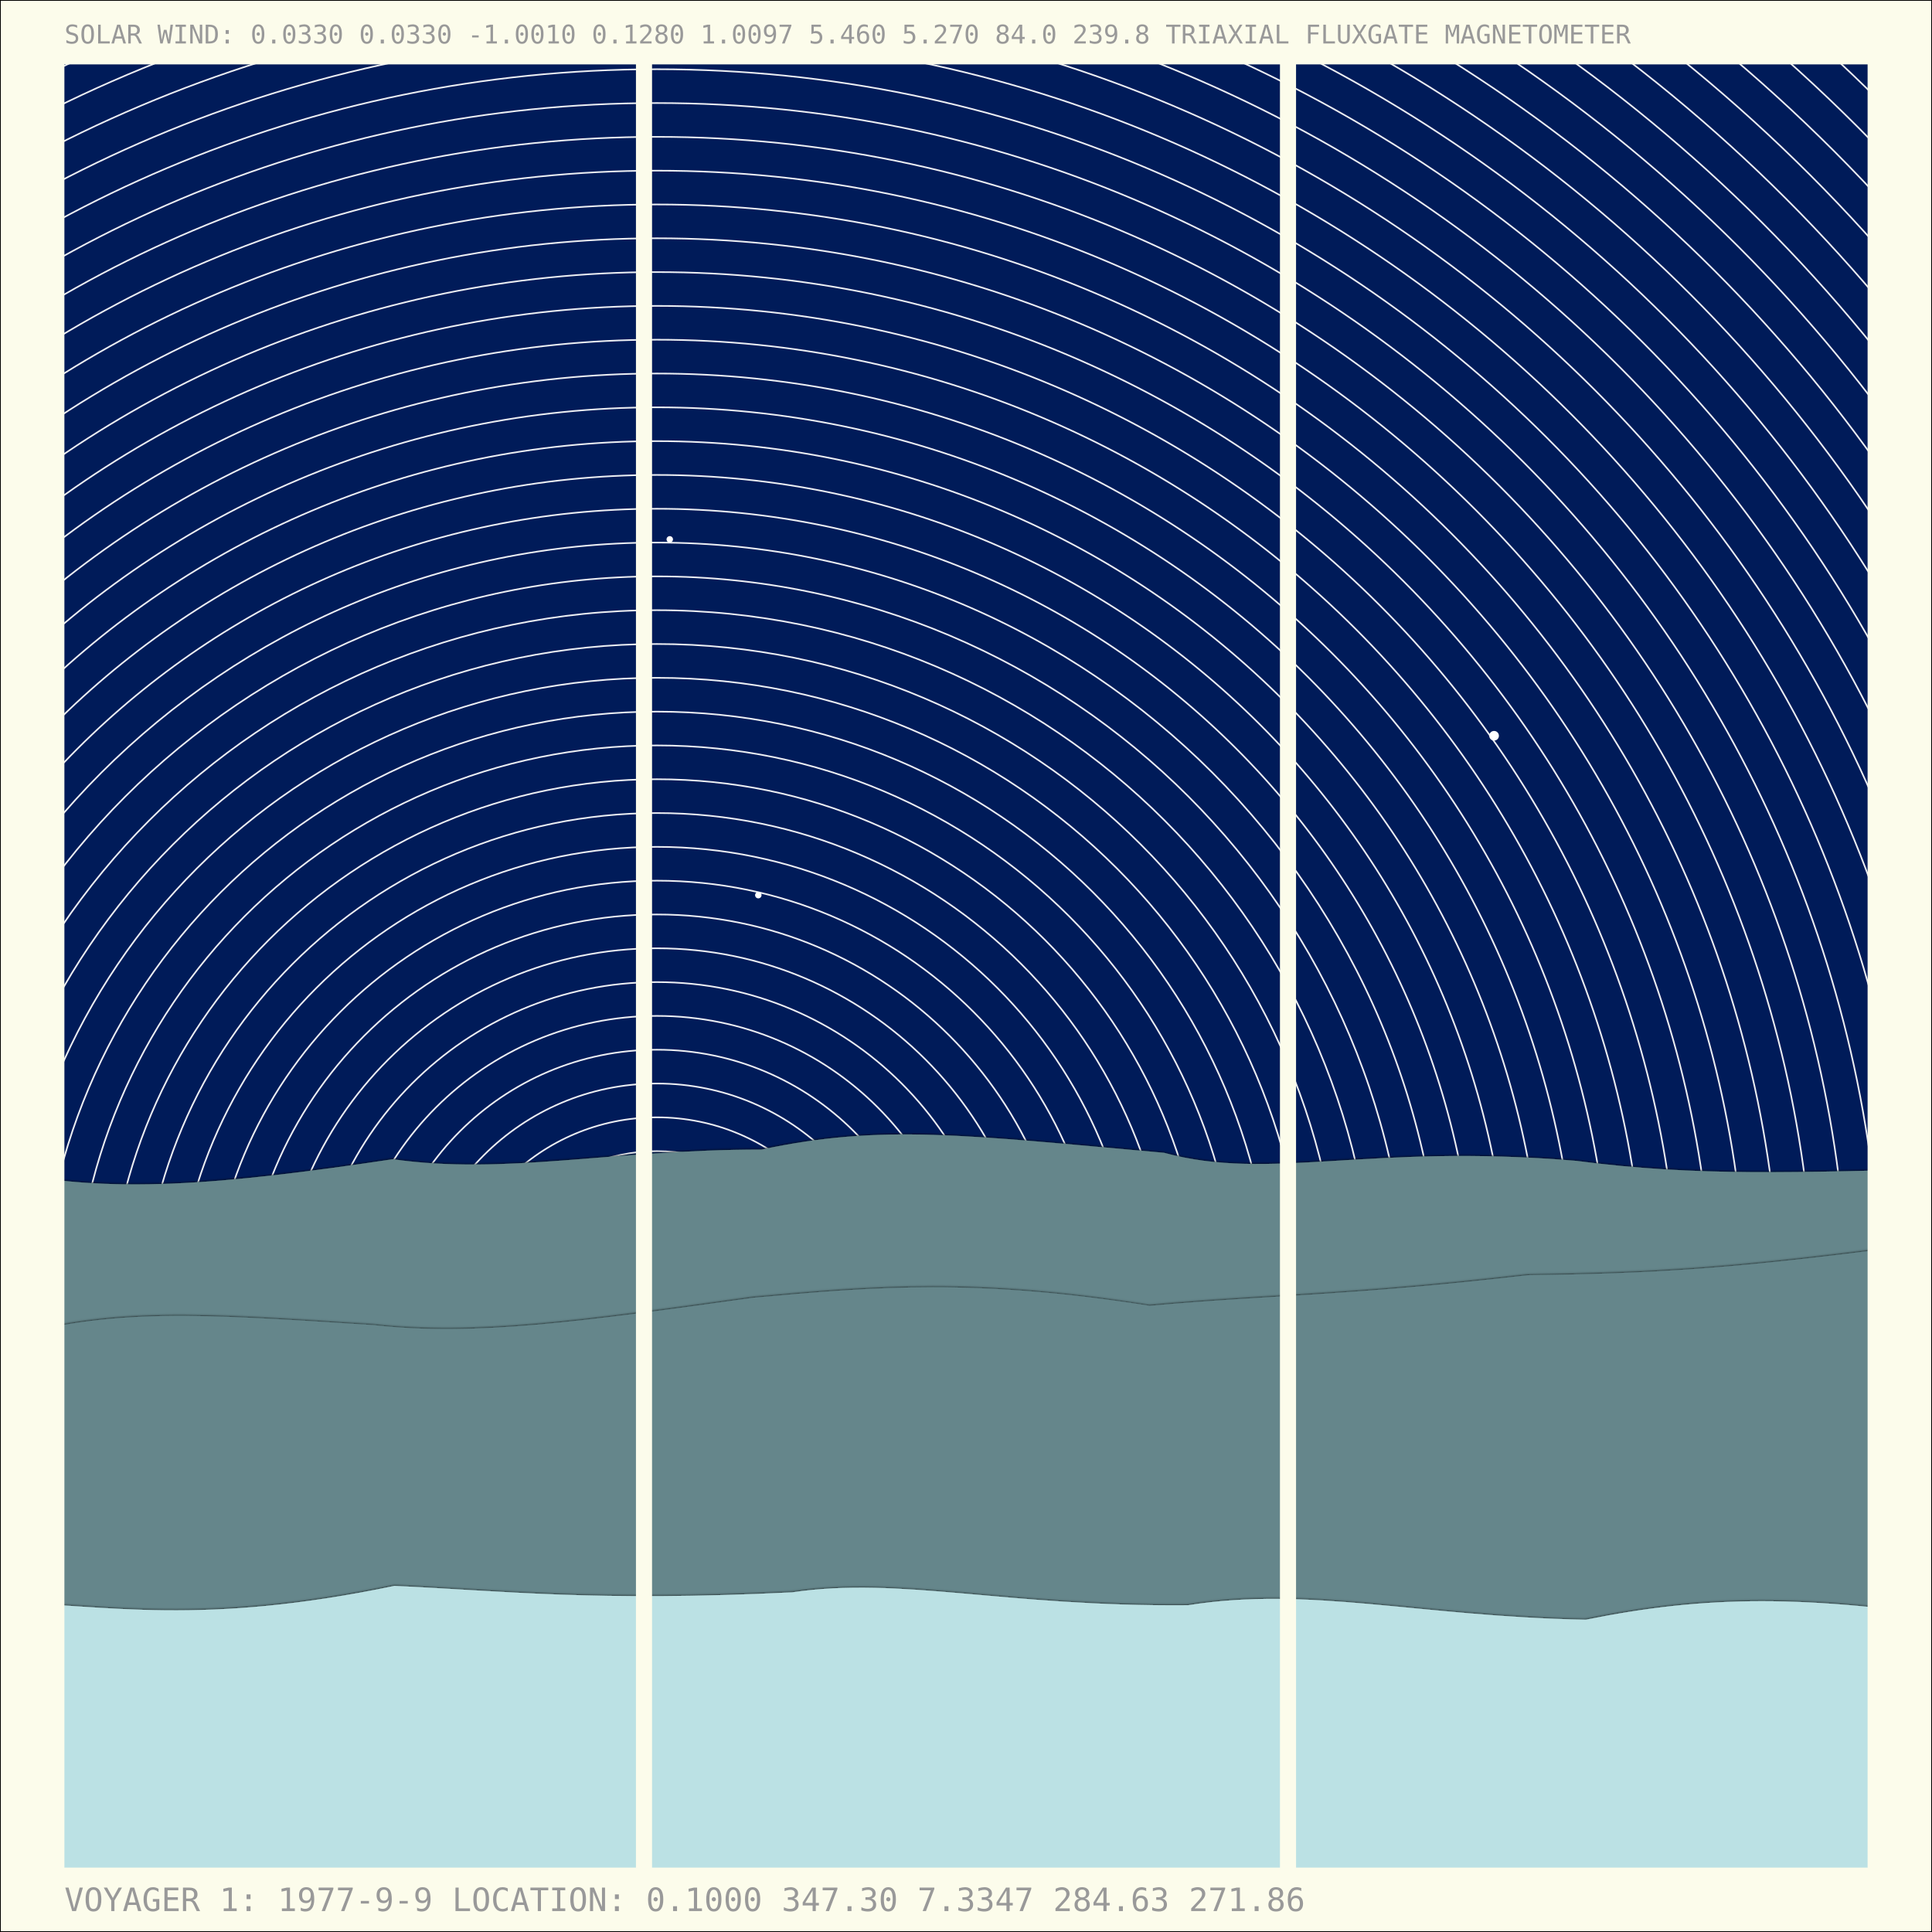
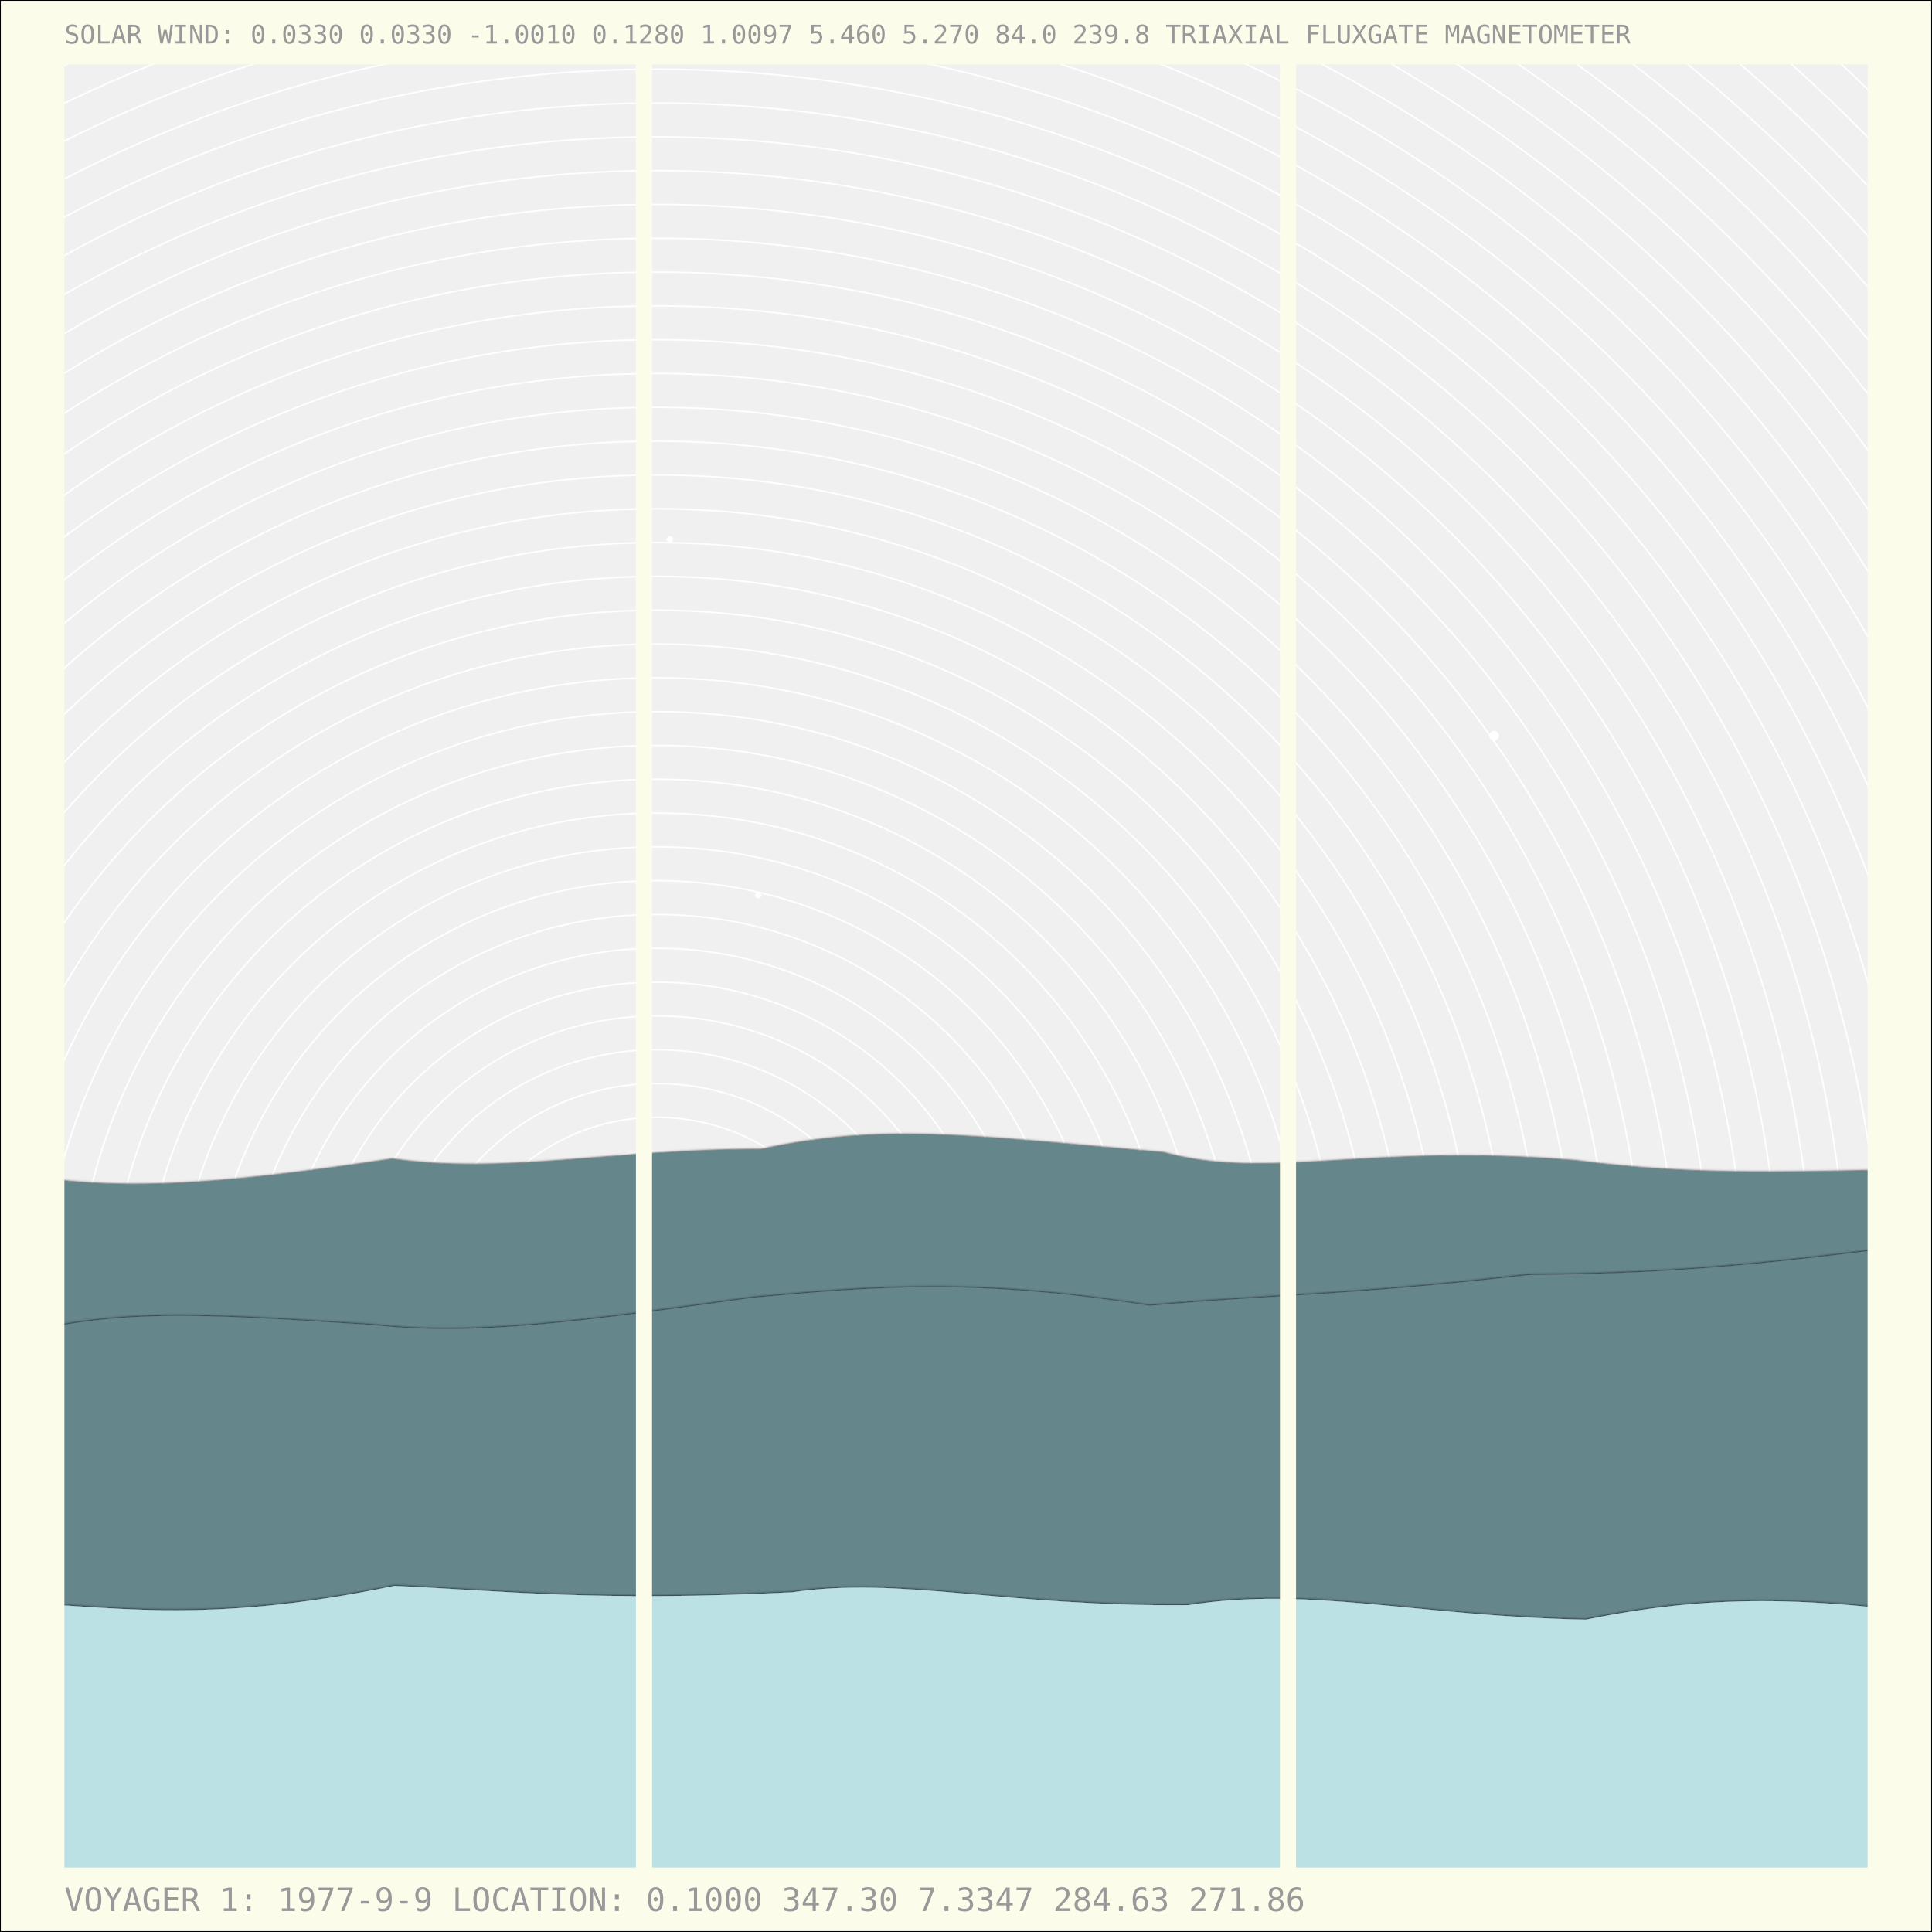
<svg xmlns="http://www.w3.org/2000/svg" width="1200px" height="1200px" version="1.1">
  <defs>
    <linearGradient id="wc0" gradientTransform="rotate(90)">
      <stop offset="5%" stop-color="#65868B" />
      <stop offset="95%" stop-color="#65868B" />
    </linearGradient>
    <linearGradient id="wc1" gradientTransform="rotate(90)">
      <stop offset="5%" stop-color="#65868B" />
      <stop offset="95%" stop-color="#65868B" />
    </linearGradient>
    <linearGradient id="wc2" gradientTransform="rotate(90)">
      <stop offset="5%" stop-color="#BBE1E4" />
      <stop offset="95%" stop-color="#BBE1E4" />
    </linearGradient>
    <filter id="shadow">
      <feDropShadow dx="-0.231" dy="-0.133" stdDeviation="0.817" />
    </filter>
  </defs>
-   <g>
-     <path fill="#001b59" d="M 0 0 h 1200 v 1200 H 0 z" />
-   </g>
  <circle cx="928" cy="457" r="3" fill-opacity="1" fill="#ffffff" />
  <circle cx="416" cy="335" r="2" fill-opacity="1" fill="#ffffff" />
  <circle cx="471" cy="556" r="2" fill-opacity="1" fill="#ffffff" />
  <circle cx="408" cy="825" r="2000" stroke-width="1px" stroke-dasharray="0px 0px" fill="none" stroke="#ffffff" stroke-opacity="100%" opacity="92%" />
  <circle cx="408" cy="825" r="1979" stroke-width="1px" stroke-dasharray="0px 0px" fill="none" stroke="#ffffff" stroke-opacity="100%" opacity="92%" />
  <circle cx="408" cy="825" r="1958" stroke-width="1px" stroke-dasharray="0px 0px" fill="none" stroke="#ffffff" stroke-opacity="100%" opacity="92%" />
  <circle cx="408" cy="825" r="1937" stroke-width="1px" stroke-dasharray="0px 0px" fill="none" stroke="#ffffff" stroke-opacity="100%" opacity="92%" />
  <circle cx="408" cy="825" r="1916" stroke-width="1px" stroke-dasharray="0px 0px" fill="none" stroke="#ffffff" stroke-opacity="100%" opacity="92%" />
  <circle cx="408" cy="825" r="1895" stroke-width="1px" stroke-dasharray="0px 0px" fill="none" stroke="#ffffff" stroke-opacity="100%" opacity="92%" />
  <circle cx="408" cy="825" r="1874" stroke-width="1px" stroke-dasharray="0px 0px" fill="none" stroke="#ffffff" stroke-opacity="100%" opacity="92%" />
  <circle cx="408" cy="825" r="1853" stroke-width="1px" stroke-dasharray="0px 0px" fill="none" stroke="#ffffff" stroke-opacity="100%" opacity="92%" />
  <circle cx="408" cy="825" r="1832" stroke-width="1px" stroke-dasharray="0px 0px" fill="none" stroke="#ffffff" stroke-opacity="100%" opacity="92%" />
  <circle cx="408" cy="825" r="1811" stroke-width="1px" stroke-dasharray="0px 0px" fill="none" stroke="#ffffff" stroke-opacity="100%" opacity="92%" />
  <circle cx="408" cy="825" r="1790" stroke-width="1px" stroke-dasharray="0px 0px" fill="none" stroke="#ffffff" stroke-opacity="100%" opacity="92%" />
  <circle cx="408" cy="825" r="1769" stroke-width="1px" stroke-dasharray="0px 0px" fill="none" stroke="#ffffff" stroke-opacity="100%" opacity="92%" />
  <circle cx="408" cy="825" r="1748" stroke-width="1px" stroke-dasharray="0px 0px" fill="none" stroke="#ffffff" stroke-opacity="100%" opacity="92%" />
  <circle cx="408" cy="825" r="1727" stroke-width="1px" stroke-dasharray="0px 0px" fill="none" stroke="#ffffff" stroke-opacity="100%" opacity="92%" />
  <circle cx="408" cy="825" r="1706" stroke-width="1px" stroke-dasharray="0px 0px" fill="none" stroke="#ffffff" stroke-opacity="100%" opacity="92%" />
  <circle cx="408" cy="825" r="1685" stroke-width="1px" stroke-dasharray="0px 0px" fill="none" stroke="#ffffff" stroke-opacity="100%" opacity="92%" />
  <circle cx="408" cy="825" r="1664" stroke-width="1px" stroke-dasharray="0px 0px" fill="none" stroke="#ffffff" stroke-opacity="100%" opacity="92%" />
  <circle cx="408" cy="825" r="1643" stroke-width="1px" stroke-dasharray="0px 0px" fill="none" stroke="#ffffff" stroke-opacity="100%" opacity="92%" />
  <circle cx="408" cy="825" r="1622" stroke-width="1px" stroke-dasharray="0px 0px" fill="none" stroke="#ffffff" stroke-opacity="100%" opacity="92%" />
  <circle cx="408" cy="825" r="1601" stroke-width="1px" stroke-dasharray="0px 0px" fill="none" stroke="#ffffff" stroke-opacity="100%" opacity="92%" />
  <circle cx="408" cy="825" r="1580" stroke-width="1px" stroke-dasharray="0px 0px" fill="none" stroke="#ffffff" stroke-opacity="100%" opacity="92%" />
  <circle cx="408" cy="825" r="1559" stroke-width="1px" stroke-dasharray="0px 0px" fill="none" stroke="#ffffff" stroke-opacity="100%" opacity="92%" />
  <circle cx="408" cy="825" r="1538" stroke-width="1px" stroke-dasharray="0px 0px" fill="none" stroke="#ffffff" stroke-opacity="100%" opacity="92%" />
  <circle cx="408" cy="825" r="1517" stroke-width="1px" stroke-dasharray="0px 0px" fill="none" stroke="#ffffff" stroke-opacity="100%" opacity="92%" />
  <circle cx="408" cy="825" r="1496" stroke-width="1px" stroke-dasharray="0px 0px" fill="none" stroke="#ffffff" stroke-opacity="100%" opacity="92%" />
  <circle cx="408" cy="825" r="1475" stroke-width="1px" stroke-dasharray="0px 0px" fill="none" stroke="#ffffff" stroke-opacity="100%" opacity="92%" />
  <circle cx="408" cy="825" r="1454" stroke-width="1px" stroke-dasharray="0px 0px" fill="none" stroke="#ffffff" stroke-opacity="100%" opacity="92%" />
  <circle cx="408" cy="825" r="1433" stroke-width="1px" stroke-dasharray="0px 0px" fill="none" stroke="#ffffff" stroke-opacity="100%" opacity="92%" />
  <circle cx="408" cy="825" r="1412" stroke-width="1px" stroke-dasharray="0px 0px" fill="none" stroke="#ffffff" stroke-opacity="100%" opacity="92%" />
  <circle cx="408" cy="825" r="1391" stroke-width="1px" stroke-dasharray="0px 0px" fill="none" stroke="#ffffff" stroke-opacity="100%" opacity="92%" />
  <circle cx="408" cy="825" r="1370" stroke-width="1px" stroke-dasharray="0px 0px" fill="none" stroke="#ffffff" stroke-opacity="100%" opacity="92%" />
  <circle cx="408" cy="825" r="1349" stroke-width="1px" stroke-dasharray="0px 0px" fill="none" stroke="#ffffff" stroke-opacity="100%" opacity="92%" />
  <circle cx="408" cy="825" r="1328" stroke-width="1px" stroke-dasharray="0px 0px" fill="none" stroke="#ffffff" stroke-opacity="100%" opacity="92%" />
  <circle cx="408" cy="825" r="1307" stroke-width="1px" stroke-dasharray="0px 0px" fill="none" stroke="#ffffff" stroke-opacity="100%" opacity="92%" />
  <circle cx="408" cy="825" r="1286" stroke-width="1px" stroke-dasharray="0px 0px" fill="none" stroke="#ffffff" stroke-opacity="100%" opacity="92%" />
  <circle cx="408" cy="825" r="1265" stroke-width="1px" stroke-dasharray="0px 0px" fill="none" stroke="#ffffff" stroke-opacity="100%" opacity="92%" />
  <circle cx="408" cy="825" r="1244" stroke-width="1px" stroke-dasharray="0px 0px" fill="none" stroke="#ffffff" stroke-opacity="100%" opacity="92%" />
  <circle cx="408" cy="825" r="1223" stroke-width="1px" stroke-dasharray="0px 0px" fill="none" stroke="#ffffff" stroke-opacity="100%" opacity="92%" />
  <circle cx="408" cy="825" r="1202" stroke-width="1px" stroke-dasharray="0px 0px" fill="none" stroke="#ffffff" stroke-opacity="100%" opacity="92%" />
  <circle cx="408" cy="825" r="1181" stroke-width="1px" stroke-dasharray="0px 0px" fill="none" stroke="#ffffff" stroke-opacity="100%" opacity="92%" />
  <circle cx="408" cy="825" r="1160" stroke-width="1px" stroke-dasharray="0px 0px" fill="none" stroke="#ffffff" stroke-opacity="100%" opacity="92%" />
  <circle cx="408" cy="825" r="1139" stroke-width="1px" stroke-dasharray="0px 0px" fill="none" stroke="#ffffff" stroke-opacity="100%" opacity="92%" />
  <circle cx="408" cy="825" r="1118" stroke-width="1px" stroke-dasharray="0px 0px" fill="none" stroke="#ffffff" stroke-opacity="100%" opacity="92%" />
  <circle cx="408" cy="825" r="1097" stroke-width="1px" stroke-dasharray="0px 0px" fill="none" stroke="#ffffff" stroke-opacity="100%" opacity="92%" />
  <circle cx="408" cy="825" r="1076" stroke-width="1px" stroke-dasharray="0px 0px" fill="none" stroke="#ffffff" stroke-opacity="100%" opacity="92%" />
  <circle cx="408" cy="825" r="1055" stroke-width="1px" stroke-dasharray="0px 0px" fill="none" stroke="#ffffff" stroke-opacity="100%" opacity="92%" />
  <circle cx="408" cy="825" r="1034" stroke-width="1px" stroke-dasharray="0px 0px" fill="none" stroke="#ffffff" stroke-opacity="100%" opacity="92%" />
  <circle cx="408" cy="825" r="1013" stroke-width="1px" stroke-dasharray="0px 0px" fill="none" stroke="#ffffff" stroke-opacity="100%" opacity="92%" />
  <circle cx="408" cy="825" r="992" stroke-width="1px" stroke-dasharray="0px 0px" fill="none" stroke="#ffffff" stroke-opacity="100%" opacity="92%" />
  <circle cx="408" cy="825" r="971" stroke-width="1px" stroke-dasharray="0px 0px" fill="none" stroke="#ffffff" stroke-opacity="100%" opacity="92%" />
  <circle cx="408" cy="825" r="950" stroke-width="1px" stroke-dasharray="0px 0px" fill="none" stroke="#ffffff" stroke-opacity="100%" opacity="92%" />
  <circle cx="408" cy="825" r="929" stroke-width="1px" stroke-dasharray="0px 0px" fill="none" stroke="#ffffff" stroke-opacity="100%" opacity="92%" />
  <circle cx="408" cy="825" r="908" stroke-width="1px" stroke-dasharray="0px 0px" fill="none" stroke="#ffffff" stroke-opacity="100%" opacity="92%" />
  <circle cx="408" cy="825" r="887" stroke-width="1px" stroke-dasharray="0px 0px" fill="none" stroke="#ffffff" stroke-opacity="100%" opacity="92%" />
  <circle cx="408" cy="825" r="866" stroke-width="1px" stroke-dasharray="0px 0px" fill="none" stroke="#ffffff" stroke-opacity="100%" opacity="92%" />
  <circle cx="408" cy="825" r="845" stroke-width="1px" stroke-dasharray="0px 0px" fill="none" stroke="#ffffff" stroke-opacity="100%" opacity="92%" />
  <circle cx="408" cy="825" r="824" stroke-width="1px" stroke-dasharray="0px 0px" fill="none" stroke="#ffffff" stroke-opacity="100%" opacity="92%" />
  <circle cx="408" cy="825" r="803" stroke-width="1px" stroke-dasharray="0px 0px" fill="none" stroke="#ffffff" stroke-opacity="100%" opacity="92%" />
  <circle cx="408" cy="825" r="782" stroke-width="1px" stroke-dasharray="0px 0px" fill="none" stroke="#ffffff" stroke-opacity="100%" opacity="92%" />
  <circle cx="408" cy="825" r="761" stroke-width="1px" stroke-dasharray="0px 0px" fill="none" stroke="#ffffff" stroke-opacity="100%" opacity="92%" />
  <circle cx="408" cy="825" r="740" stroke-width="1px" stroke-dasharray="0px 0px" fill="none" stroke="#ffffff" stroke-opacity="100%" opacity="92%" />
  <circle cx="408" cy="825" r="719" stroke-width="1px" stroke-dasharray="0px 0px" fill="none" stroke="#ffffff" stroke-opacity="100%" opacity="92%" />
  <circle cx="408" cy="825" r="698" stroke-width="1px" stroke-dasharray="0px 0px" fill="none" stroke="#ffffff" stroke-opacity="100%" opacity="92%" />
  <circle cx="408" cy="825" r="677" stroke-width="1px" stroke-dasharray="0px 0px" fill="none" stroke="#ffffff" stroke-opacity="100%" opacity="92%" />
  <circle cx="408" cy="825" r="656" stroke-width="1px" stroke-dasharray="0px 0px" fill="none" stroke="#ffffff" stroke-opacity="100%" opacity="92%" />
  <circle cx="408" cy="825" r="635" stroke-width="1px" stroke-dasharray="0px 0px" fill="none" stroke="#ffffff" stroke-opacity="100%" opacity="92%" />
  <circle cx="408" cy="825" r="614" stroke-width="1px" stroke-dasharray="0px 0px" fill="none" stroke="#ffffff" stroke-opacity="100%" opacity="92%" />
  <circle cx="408" cy="825" r="593" stroke-width="1px" stroke-dasharray="0px 0px" fill="none" stroke="#ffffff" stroke-opacity="100%" opacity="92%" />
  <circle cx="408" cy="825" r="572" stroke-width="1px" stroke-dasharray="0px 0px" fill="none" stroke="#ffffff" stroke-opacity="100%" opacity="92%" />
  <circle cx="408" cy="825" r="551" stroke-width="1px" stroke-dasharray="0px 0px" fill="none" stroke="#ffffff" stroke-opacity="100%" opacity="92%" />
  <circle cx="408" cy="825" r="530" stroke-width="1px" stroke-dasharray="0px 0px" fill="none" stroke="#ffffff" stroke-opacity="100%" opacity="92%" />
  <circle cx="408" cy="825" r="509" stroke-width="1px" stroke-dasharray="0px 0px" fill="none" stroke="#ffffff" stroke-opacity="100%" opacity="92%" />
  <circle cx="408" cy="825" r="488" stroke-width="1px" stroke-dasharray="0px 0px" fill="none" stroke="#ffffff" stroke-opacity="100%" opacity="92%" />
  <circle cx="408" cy="825" r="467" stroke-width="1px" stroke-dasharray="0px 0px" fill="none" stroke="#ffffff" stroke-opacity="100%" opacity="92%" />
  <circle cx="408" cy="825" r="446" stroke-width="1px" stroke-dasharray="0px 0px" fill="none" stroke="#ffffff" stroke-opacity="100%" opacity="92%" />
  <circle cx="408" cy="825" r="425" stroke-width="1px" stroke-dasharray="0px 0px" fill="none" stroke="#ffffff" stroke-opacity="100%" opacity="92%" />
  <circle cx="408" cy="825" r="404" stroke-width="1px" stroke-dasharray="0px 0px" fill="none" stroke="#ffffff" stroke-opacity="100%" opacity="92%" />
  <circle cx="408" cy="825" r="383" stroke-width="1px" stroke-dasharray="0px 0px" fill="none" stroke="#ffffff" stroke-opacity="100%" opacity="92%" />
  <circle cx="408" cy="825" r="362" stroke-width="1px" stroke-dasharray="0px 0px" fill="none" stroke="#ffffff" stroke-opacity="100%" opacity="92%" />
  <circle cx="408" cy="825" r="341" stroke-width="1px" stroke-dasharray="0px 0px" fill="none" stroke="#ffffff" stroke-opacity="100%" opacity="92%" />
  <circle cx="408" cy="825" r="320" stroke-width="1px" stroke-dasharray="0px 0px" fill="none" stroke="#ffffff" stroke-opacity="100%" opacity="92%" />
  <circle cx="408" cy="825" r="299" stroke-width="1px" stroke-dasharray="0px 0px" fill="none" stroke="#ffffff" stroke-opacity="100%" opacity="92%" />
  <circle cx="408" cy="825" r="278" stroke-width="1px" stroke-dasharray="0px 0px" fill="none" stroke="#ffffff" stroke-opacity="100%" opacity="92%" />
  <circle cx="408" cy="825" r="257" stroke-width="1px" stroke-dasharray="0px 0px" fill="none" stroke="#ffffff" stroke-opacity="100%" opacity="92%" />
  <circle cx="408" cy="825" r="236" stroke-width="1px" stroke-dasharray="0px 0px" fill="none" stroke="#ffffff" stroke-opacity="100%" opacity="92%" />
  <circle cx="408" cy="825" r="215" stroke-width="1px" stroke-dasharray="0px 0px" fill="none" stroke="#ffffff" stroke-opacity="100%" opacity="92%" />
  <circle cx="408" cy="825" r="194" stroke-width="1px" stroke-dasharray="0px 0px" fill="none" stroke="#ffffff" stroke-opacity="100%" opacity="92%" />
  <circle cx="408" cy="825" r="173" stroke-width="1px" stroke-dasharray="0px 0px" fill="none" stroke="#ffffff" stroke-opacity="100%" opacity="92%" />
  <circle cx="408" cy="825" r="152" stroke-width="1px" stroke-dasharray="0px 0px" fill="none" stroke="#ffffff" stroke-opacity="100%" opacity="92%" />
  <circle cx="408" cy="825" r="131" stroke-width="1px" stroke-dasharray="0px 0px" fill="none" stroke="#ffffff" stroke-opacity="100%" opacity="92%" />
  <circle cx="408" cy="825" r="110" stroke-width="1px" stroke-dasharray="0px 0px" fill="none" stroke="#ffffff" stroke-opacity="100%" opacity="92%" />
  <circle cx="408" cy="825" r="89" stroke-width="1px" stroke-dasharray="0px 0px" fill="none" stroke="#ffffff" stroke-opacity="100%" opacity="92%" />
  <circle cx="408" cy="825" r="68" stroke-width="1px" stroke-dasharray="0px 0px" fill="none" stroke="#ffffff" stroke-opacity="100%" opacity="92%" />
  <circle cx="408" cy="825" r="47" stroke-width="1px" stroke-dasharray="0px 0px" fill="none" stroke="#ffffff" stroke-opacity="100%" opacity="92%" />
  <circle cx="408" cy="825" r="26" stroke-width="1px" stroke-dasharray="0px 0px" fill="none" stroke="#ffffff" stroke-opacity="100%" opacity="92%" />
  <style>
        .voyager {
            font: 20px monospace;
            fill: #ffffff;
        }
    </style>
  <text x="402.5" y="830.5" class="voyager">+</text>
  <g>
    <path d="M 0 727.0 c 67 15 137 9 244 -7 70 10 136 -6 229 -6 75 -16 126 -9 250 2 66 18 126 -6 256 5 76 10 138 7 231 5 78 -18 134 -20 228 -9 77 17 120 3 222 -5 64 8 135 -14 239 -9 63 -20 138 8 254 2 74 3 146 18 245 1 69 -14 129 2 235 4 68 13 135 -10 234 -17 78 16 144 -2 250 -17 76 9 134 6 251 1 64 -6 130 -18 224 -7 64 18 122 6 239 -11 60 10 132 -12 252 -19 64 6 125 16 239 -12 l -40 1200 H 0 Z" fill="url(#wc0)" filter="url(#shadow)" />
  </g>
  <g>
    <path d="M 0 832.0 c 70 -20 123 -16 232 -9 63 7 128 -2 236 -17 77 -7 138 -12 246 5 79 -7 122 -6 235 -19 79 -1 128 -4 235 -18 68 7 139 -2 220 2 60 16 143 -16 258 -12 79 1 133 -15 258 -4 63 -20 125 8 234 -4 72 3 141 -4 233 -20 67 8 127 -2 239 0 70 18 121 18 223 -19 62 -11 146 6 254 -17 63 -3 123 4 251 -8 76 -20 143 11 222 -12 73 19 124 -11 256 -18 77 16 142 12 246 -6 78 -12 123 11 251 5 l -40 1200 H 0 Z" fill="url(#wc1)" filter="url(#shadow)" />
  </g>
  <g>
    <path d="M 0 995.0 c 67 2 125 15 245 -10 67 3 124 10 247 4 68 -10 131 9 246 8 75 -12 143 7 247 9 74 -15 136 -16 244 1 76 -3 120 14 225 -16 71 15 132 -8 235 -13 67 11 146 -18 230 -15 67 8 130 -4 246 5 64 -2 137 2 245 -8 72 15 136 10 233 5 74 -7 142 4 249 -11 72 -20 141 -6 221 -5 64 -14 120 1 229 -18 60 -16 139 -2 242 -13 67 -16 125 -12 231 -5 64 8 146 0 251 8 65 -7 130 -13 255 5 l -40 1200 H 0 Z" fill="url(#wc2)" filter="url(#shadow)" />
  </g>
  <rect x="0" y="0" width="1200" height="1200" style="stroke:#fcfceb; fill: none;stroke-width:80px" />
  <g id="triptych">
    <line x1="400.0" y1="0" x2="400.0" y2="1200" style="stroke:#fcfceb;stroke-width:10px;" />
    <line x1="800.0" y1="0" x2="800.0" y2="1200" style="stroke:#fcfceb;stroke-width:10px;" />
  </g>
  <rect x="0" y="0" width="1200" height="1200" style="stroke: #000000; fill: none;stroke-width:1px" />
  <style>
        .label {
            font: 20px monospace;
            fill: #999999;
        }
    </style>
  <g id="label">
    <text x="40" y="1187" class="label">VOYAGER 1: 1977-9-9 LOCATION: 0.1000 347.30 7.3347 284.63
            271.86</text>
  </g>
  <style>
        .top_label {
            font: 16px monospace;
            fill: #999999;
        }
    </style>
  <g id="top_label">
    <text x="40" y="27" class="top_label">SOLAR WIND: 0.0330 0.0330 -1.0010 0.1280 1.0097 5.460 5.270
            84.0 239.8 TRIAXIAL FLUXGATE MAGNETOMETER</text>
  </g>
</svg>
